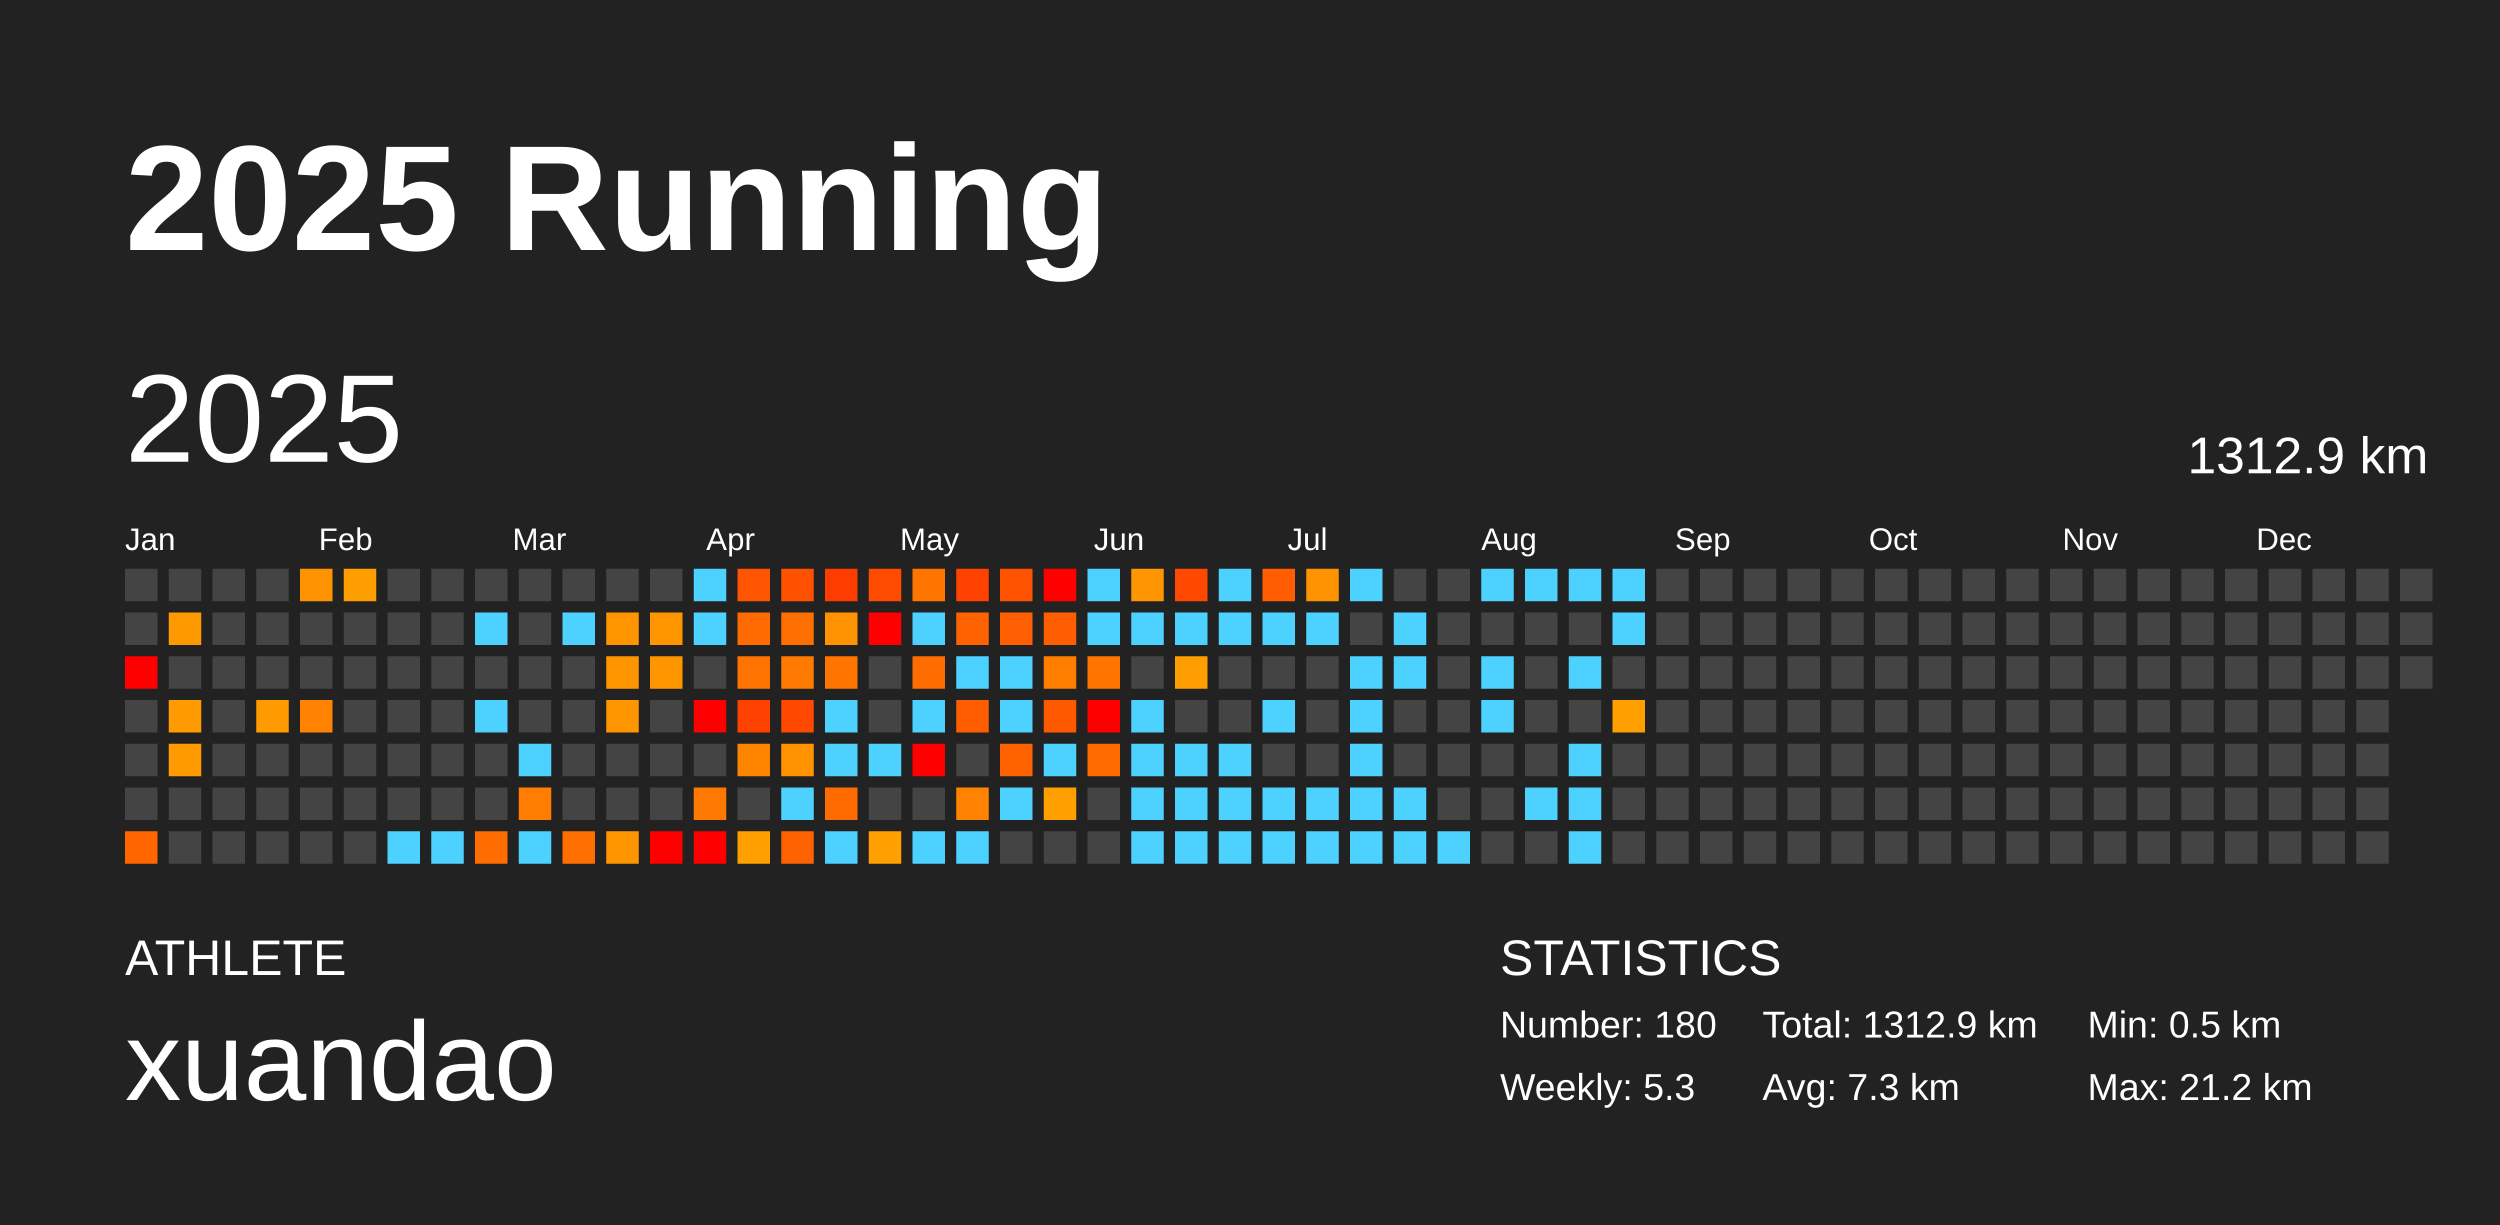
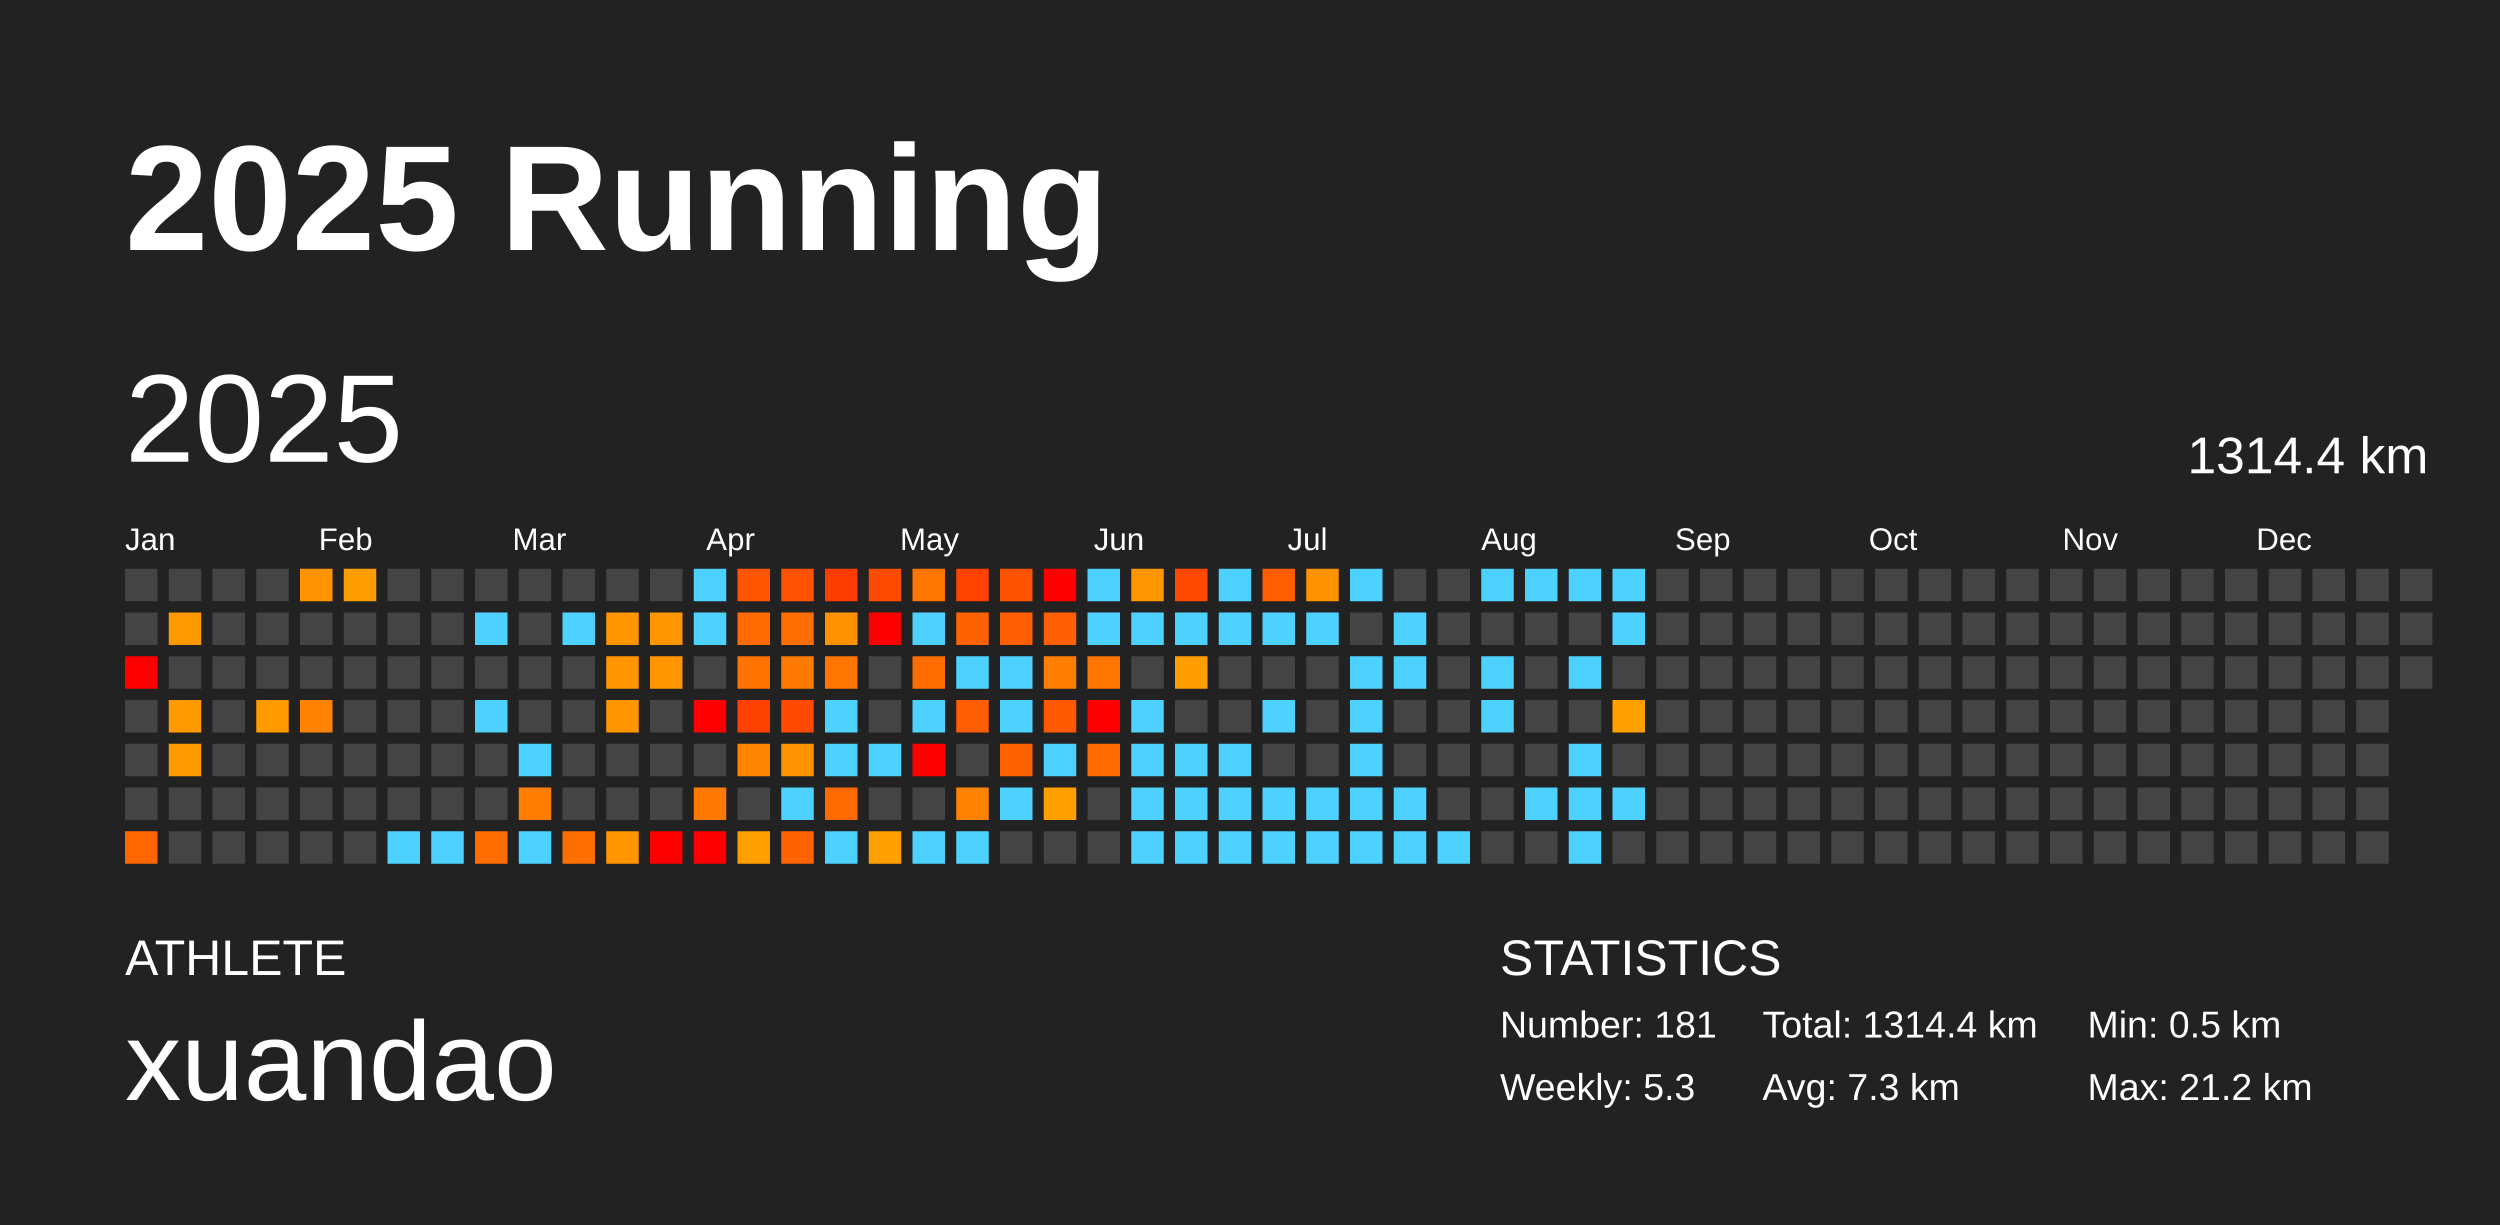
<svg xmlns="http://www.w3.org/2000/svg" baseProfile="full" height="98mm" version="1.1" viewBox="0,0,200,98" width="200mm">
  <defs />
  <rect fill="#222222" height="98" width="200" x="0" y="0" />
  <text fill="#FFFFFF" style="font-size:12px; font-family:Arial; font-weight:bold;" x="10" y="20">2025 Running</text>
  <text fill="#FFFFFF" style="font-size:4px; font-family:Arial" x="10" y="78">ATHLETE</text>
  <text fill="#FFFFFF" style="font-size:9px; font-family:Arial" x="10" y="88">xuandao</text>
  <text fill="#FFFFFF" style="font-size:4px; font-family:Arial" x="120" y="78">STATISTICS</text>
-   <text fill="#FFFFFF" style="font-size:3px; font-family:Arial" x="120" y="83">Number: 180</text>
+   <text fill="#FFFFFF" style="font-size:3px; font-family:Arial" x="120" y="83">Number: 181</text>
  <text fill="#FFFFFF" style="font-size:3px; font-family:Arial" x="120" y="88">Weekly: 5.3</text>
-   <text fill="#FFFFFF" style="font-size:3px; font-family:Arial" x="141" y="83">Total: 1312.9 km</text>
+   <text fill="#FFFFFF" style="font-size:3px; font-family:Arial" x="141" y="83">Total: 1314.4 km</text>
  <text fill="#FFFFFF" style="font-size:3px; font-family:Arial" x="141" y="88">Avg: 7.3 km</text>
  <text fill="#FFFFFF" style="font-size:3px; font-family:Arial" x="167" y="83">Min: 0.5 km</text>
  <text fill="#FFFFFF" style="font-size:3px; font-family:Arial" x="167" y="88">Max: 21.2 km</text>
  <text dominant-baseline="hanging" fill="#FFFFFF" style="font-size:10.0px; font-family:Arial;" x="10" y="30">2025</text>
-   <text dominant-baseline="hanging" fill="#FFFFFF" style="font-size:4.125px; font-family:Arial;" x="175" y="35">1312.9 km</text>
+   <text dominant-baseline="hanging" fill="#FFFFFF" style="font-size:4.125px; font-family:Arial;" x="175" y="35">1314.4 km</text>
  <text fill="#FFFFFF" style="font-size:2.5px; font-family:Arial" x="10.0" y="44">Jan</text>
  <text fill="#FFFFFF" style="font-size:2.5px; font-family:Arial" x="25.5" y="44">Feb</text>
  <text fill="#FFFFFF" style="font-size:2.5px; font-family:Arial" x="41.0" y="44">Mar</text>
  <text fill="#FFFFFF" style="font-size:2.5px; font-family:Arial" x="56.5" y="44">Apr</text>
  <text fill="#FFFFFF" style="font-size:2.5px; font-family:Arial" x="72.0" y="44">May</text>
  <text fill="#FFFFFF" style="font-size:2.5px; font-family:Arial" x="87.5" y="44">Jun</text>
  <text fill="#FFFFFF" style="font-size:2.5px; font-family:Arial" x="103.0" y="44">Jul</text>
  <text fill="#FFFFFF" style="font-size:2.5px; font-family:Arial" x="118.5" y="44">Aug</text>
  <text fill="#FFFFFF" style="font-size:2.5px; font-family:Arial" x="134.0" y="44">Sep</text>
  <text fill="#FFFFFF" style="font-size:2.5px; font-family:Arial" x="149.5" y="44">Oct</text>
  <text fill="#FFFFFF" style="font-size:2.5px; font-family:Arial" x="165.0" y="44">Nov</text>
  <text fill="#FFFFFF" style="font-size:2.5px; font-family:Arial" x="180.5" y="44">Dec</text>
  <rect fill="#444444" height="2.6" width="2.6" x="10.0" y="45.5" />
  <rect fill="#444444" height="2.6" width="2.6" x="10.0" y="49.0" />
  <rect fill="red" height="2.6" width="2.6" x="10.0" y="52.5" />
  <rect fill="#444444" height="2.6" width="2.6" x="10.0" y="56.0" />
  <rect fill="#444444" height="2.6" width="2.6" x="10.0" y="59.5" />
  <rect fill="#444444" height="2.6" width="2.6" x="10.0" y="63.0" />
  <rect fill="#ff6600" height="2.6" width="2.6" x="10.0" y="66.5" />
  <rect fill="#444444" height="2.6" width="2.6" x="13.5" y="45.5" />
  <rect fill="#ff9900" height="2.6" width="2.6" x="13.5" y="49.0" />
  <rect fill="#444444" height="2.6" width="2.6" x="13.5" y="52.5" />
  <rect fill="#ff9a00" height="2.6" width="2.6" x="13.5" y="56.0" />
  <rect fill="#ff9b00" height="2.6" width="2.6" x="13.5" y="59.5" />
  <rect fill="#444444" height="2.6" width="2.6" x="13.5" y="63.0" />
  <rect fill="#444444" height="2.6" width="2.6" x="13.5" y="66.5" />
  <rect fill="#444444" height="2.6" width="2.6" x="17.0" y="45.5" />
  <rect fill="#444444" height="2.6" width="2.6" x="17.0" y="49.0" />
  <rect fill="#444444" height="2.6" width="2.6" x="17.0" y="52.5" />
  <rect fill="#444444" height="2.6" width="2.6" x="17.0" y="56.0" />
  <rect fill="#444444" height="2.6" width="2.6" x="17.0" y="59.5" />
  <rect fill="#444444" height="2.6" width="2.6" x="17.0" y="63.0" />
  <rect fill="#444444" height="2.6" width="2.6" x="17.0" y="66.5" />
  <rect fill="#444444" height="2.6" width="2.6" x="20.5" y="45.5" />
  <rect fill="#444444" height="2.6" width="2.6" x="20.5" y="49.0" />
  <rect fill="#444444" height="2.6" width="2.6" x="20.5" y="52.5" />
  <rect fill="#ff9a00" height="2.6" width="2.6" x="20.5" y="56.0" />
  <rect fill="#444444" height="2.6" width="2.6" x="20.5" y="59.5" />
  <rect fill="#444444" height="2.6" width="2.6" x="20.5" y="63.0" />
  <rect fill="#444444" height="2.6" width="2.6" x="20.5" y="66.5" />
  <rect fill="#ff9400" height="2.6" width="2.6" x="24.0" y="45.5" />
  <rect fill="#444444" height="2.6" width="2.6" x="24.0" y="49.0" />
  <rect fill="#444444" height="2.6" width="2.6" x="24.0" y="52.5" />
  <rect fill="#ff8300" height="2.6" width="2.6" x="24.0" y="56.0" />
  <rect fill="#444444" height="2.6" width="2.6" x="24.0" y="59.5" />
  <rect fill="#444444" height="2.6" width="2.6" x="24.0" y="63.0" />
  <rect fill="#444444" height="2.6" width="2.6" x="24.0" y="66.5" />
  <rect fill="#ff9e00" height="2.6" width="2.6" x="27.5" y="45.5" />
  <rect fill="#444444" height="2.6" width="2.6" x="27.5" y="49.0" />
  <rect fill="#444444" height="2.6" width="2.6" x="27.5" y="52.5" />
  <rect fill="#444444" height="2.6" width="2.6" x="27.5" y="56.0" />
  <rect fill="#444444" height="2.6" width="2.6" x="27.5" y="59.5" />
  <rect fill="#444444" height="2.6" width="2.6" x="27.5" y="63.0" />
  <rect fill="#444444" height="2.6" width="2.6" x="27.5" y="66.5" />
  <rect fill="#444444" height="2.6" width="2.6" x="31.0" y="45.5" />
  <rect fill="#444444" height="2.6" width="2.6" x="31.0" y="49.0" />
  <rect fill="#444444" height="2.6" width="2.6" x="31.0" y="52.5" />
  <rect fill="#444444" height="2.6" width="2.6" x="31.0" y="56.0" />
  <rect fill="#444444" height="2.6" width="2.6" x="31.0" y="59.5" />
  <rect fill="#444444" height="2.6" width="2.6" x="31.0" y="63.0" />
  <rect fill="#4dd2ff" height="2.6" width="2.6" x="31.0" y="66.5" />
  <rect fill="#444444" height="2.6" width="2.6" x="34.5" y="45.5" />
  <rect fill="#444444" height="2.6" width="2.6" x="34.5" y="49.0" />
  <rect fill="#444444" height="2.6" width="2.6" x="34.5" y="52.5" />
  <rect fill="#444444" height="2.6" width="2.6" x="34.5" y="56.0" />
  <rect fill="#444444" height="2.6" width="2.6" x="34.5" y="59.5" />
  <rect fill="#444444" height="2.6" width="2.6" x="34.5" y="63.0" />
  <rect fill="#4dd2ff" height="2.6" width="2.6" x="34.5" y="66.5" />
  <rect fill="#444444" height="2.6" width="2.6" x="38.0" y="45.5" />
  <rect fill="#4dd2ff" height="2.6" width="2.6" x="38.0" y="49.0" />
  <rect fill="#444444" height="2.6" width="2.6" x="38.0" y="52.5" />
  <rect fill="#4dd2ff" height="2.6" width="2.6" x="38.0" y="56.0" />
  <rect fill="#444444" height="2.6" width="2.6" x="38.0" y="59.5" />
  <rect fill="#444444" height="2.6" width="2.6" x="38.0" y="63.0" />
  <rect fill="#ff6c00" height="2.6" width="2.6" x="38.0" y="66.5" />
  <rect fill="#444444" height="2.6" width="2.6" x="41.5" y="45.5" />
  <rect fill="#444444" height="2.6" width="2.6" x="41.5" y="49.0" />
  <rect fill="#444444" height="2.6" width="2.6" x="41.5" y="52.5" />
  <rect fill="#444444" height="2.6" width="2.6" x="41.5" y="56.0" />
  <rect fill="#4dd2ff" height="2.6" width="2.6" x="41.5" y="59.5" />
  <rect fill="#ff7d00" height="2.6" width="2.6" x="41.5" y="63.0" />
  <rect fill="#4dd2ff" height="2.6" width="2.6" x="41.5" y="66.5" />
  <rect fill="#444444" height="2.6" width="2.6" x="45.0" y="45.5" />
  <rect fill="#4dd2ff" height="2.6" width="2.6" x="45.0" y="49.0" />
  <rect fill="#444444" height="2.6" width="2.6" x="45.0" y="52.5" />
  <rect fill="#444444" height="2.6" width="2.6" x="45.0" y="56.0" />
  <rect fill="#444444" height="2.6" width="2.6" x="45.0" y="59.5" />
  <rect fill="#444444" height="2.6" width="2.6" x="45.0" y="63.0" />
  <rect fill="#ff6f00" height="2.6" width="2.6" x="45.0" y="66.5" />
  <rect fill="#444444" height="2.6" width="2.6" x="48.5" y="45.5" />
  <rect fill="#ff9600" height="2.6" width="2.6" x="48.5" y="49.0" />
  <rect fill="#ff9600" height="2.6" width="2.6" x="48.5" y="52.5" />
  <rect fill="#ff9600" height="2.6" width="2.6" x="48.5" y="56.0" />
  <rect fill="#444444" height="2.6" width="2.6" x="48.5" y="59.5" />
  <rect fill="#444444" height="2.6" width="2.6" x="48.5" y="63.0" />
  <rect fill="#ff9600" height="2.6" width="2.6" x="48.5" y="66.5" />
  <rect fill="#444444" height="2.6" width="2.6" x="52.0" y="45.5" />
  <rect fill="#ff9600" height="2.6" width="2.6" x="52.0" y="49.0" />
  <rect fill="#ff9600" height="2.6" width="2.6" x="52.0" y="52.5" />
  <rect fill="#444444" height="2.6" width="2.6" x="52.0" y="56.0" />
  <rect fill="#444444" height="2.6" width="2.6" x="52.0" y="59.5" />
  <rect fill="#444444" height="2.6" width="2.6" x="52.0" y="63.0" />
  <rect fill="red" height="2.6" width="2.6" x="52.0" y="66.5" />
  <rect fill="#4dd2ff" height="2.6" width="2.6" x="55.5" y="45.5" />
  <rect fill="#4dd2ff" height="2.6" width="2.6" x="55.5" y="49.0" />
  <rect fill="#444444" height="2.6" width="2.6" x="55.5" y="52.5" />
  <rect fill="red" height="2.6" width="2.6" x="55.5" y="56.0" />
  <rect fill="#444444" height="2.6" width="2.6" x="55.5" y="59.5" />
  <rect fill="#ff7900" height="2.6" width="2.6" x="55.5" y="63.0" />
  <rect fill="red" height="2.6" width="2.6" x="55.5" y="66.5" />
  <rect fill="#ff5400" height="2.6" width="2.6" x="59.0" y="45.5" />
  <rect fill="#ff6b00" height="2.6" width="2.6" x="59.0" y="49.0" />
  <rect fill="#ff7400" height="2.6" width="2.6" x="59.0" y="52.5" />
  <rect fill="#ff4100" height="2.6" width="2.6" x="59.0" y="56.0" />
  <rect fill="#ff8400" height="2.6" width="2.6" x="59.0" y="59.5" />
  <rect fill="#444444" height="2.6" width="2.6" x="59.0" y="63.0" />
  <rect fill="#ff9f00" height="2.6" width="2.6" x="59.0" y="66.5" />
  <rect fill="#ff5100" height="2.6" width="2.6" x="62.5" y="45.5" />
  <rect fill="#ff6f00" height="2.6" width="2.6" x="62.5" y="49.0" />
  <rect fill="#ff7a00" height="2.6" width="2.6" x="62.5" y="52.5" />
  <rect fill="#ff4800" height="2.6" width="2.6" x="62.5" y="56.0" />
  <rect fill="#ff9400" height="2.6" width="2.6" x="62.5" y="59.5" />
  <rect fill="#4dd2ff" height="2.6" width="2.6" x="62.5" y="63.0" />
  <rect fill="#ff6200" height="2.6" width="2.6" x="62.5" y="66.5" />
  <rect fill="#ff3c00" height="2.6" width="2.6" x="66.0" y="45.5" />
  <rect fill="#ff9200" height="2.6" width="2.6" x="66.0" y="49.0" />
  <rect fill="#ff7500" height="2.6" width="2.6" x="66.0" y="52.5" />
  <rect fill="#4dd2ff" height="2.6" width="2.6" x="66.0" y="56.0" />
  <rect fill="#4dd2ff" height="2.6" width="2.6" x="66.0" y="59.5" />
  <rect fill="#ff6b00" height="2.6" width="2.6" x="66.0" y="63.0" />
  <rect fill="#4dd2ff" height="2.6" width="2.6" x="66.0" y="66.5" />
  <rect fill="#ff4b00" height="2.6" width="2.6" x="69.5" y="45.5" />
  <rect fill="red" height="2.6" width="2.6" x="69.5" y="49.0" />
  <rect fill="#444444" height="2.6" width="2.6" x="69.5" y="52.5" />
  <rect fill="#444444" height="2.6" width="2.6" x="69.5" y="56.0" />
  <rect fill="#4dd2ff" height="2.6" width="2.6" x="69.5" y="59.5" />
  <rect fill="#444444" height="2.6" width="2.6" x="69.5" y="63.0" />
  <rect fill="#ff9f00" height="2.6" width="2.6" x="69.5" y="66.5" />
  <rect fill="#ff7500" height="2.6" width="2.6" x="73.0" y="45.5" />
  <rect fill="#4dd2ff" height="2.6" width="2.6" x="73.0" y="49.0" />
  <rect fill="#ff6c00" height="2.6" width="2.6" x="73.0" y="52.5" />
  <rect fill="#4dd2ff" height="2.6" width="2.6" x="73.0" y="56.0" />
  <rect fill="red" height="2.6" width="2.6" x="73.0" y="59.5" />
  <rect fill="#444444" height="2.6" width="2.6" x="73.0" y="63.0" />
  <rect fill="#4dd2ff" height="2.6" width="2.6" x="73.0" y="66.5" />
  <rect fill="#ff4200" height="2.6" width="2.6" x="76.5" y="45.5" />
  <rect fill="#ff6200" height="2.6" width="2.6" x="76.5" y="49.0" />
  <rect fill="#4dd2ff" height="2.6" width="2.6" x="76.5" y="52.5" />
  <rect fill="#ff5d00" height="2.6" width="2.6" x="76.5" y="56.0" />
  <rect fill="#444444" height="2.6" width="2.6" x="76.5" y="59.5" />
  <rect fill="#ff8300" height="2.6" width="2.6" x="76.5" y="63.0" />
  <rect fill="#4dd2ff" height="2.6" width="2.6" x="76.5" y="66.5" />
  <rect fill="#ff5300" height="2.6" width="2.6" x="80.0" y="45.5" />
  <rect fill="#ff5f00" height="2.6" width="2.6" x="80.0" y="49.0" />
  <rect fill="#4dd2ff" height="2.6" width="2.6" x="80.0" y="52.5" />
  <rect fill="#4dd2ff" height="2.6" width="2.6" x="80.0" y="56.0" />
  <rect fill="#ff6300" height="2.6" width="2.6" x="80.0" y="59.5" />
  <rect fill="#4dd2ff" height="2.6" width="2.6" x="80.0" y="63.0" />
  <rect fill="#444444" height="2.6" width="2.6" x="80.0" y="66.5" />
  <rect fill="red" height="2.6" width="2.6" x="83.5" y="45.5" />
  <rect fill="#ff5e00" height="2.6" width="2.6" x="83.5" y="49.0" />
  <rect fill="#ff7e00" height="2.6" width="2.6" x="83.5" y="52.5" />
  <rect fill="#ff5900" height="2.6" width="2.6" x="83.5" y="56.0" />
  <rect fill="#4dd2ff" height="2.6" width="2.6" x="83.5" y="59.5" />
  <rect fill="#ff9f00" height="2.6" width="2.6" x="83.5" y="63.0" />
  <rect fill="#444444" height="2.6" width="2.6" x="83.5" y="66.5" />
  <rect fill="#4dd2ff" height="2.6" width="2.6" x="87.0" y="45.5" />
  <rect fill="#4dd2ff" height="2.6" width="2.6" x="87.0" y="49.0" />
  <rect fill="#ff7500" height="2.6" width="2.6" x="87.0" y="52.5" />
  <rect fill="red" height="2.6" width="2.6" x="87.0" y="56.0" />
  <rect fill="#ff6b00" height="2.6" width="2.6" x="87.0" y="59.5" />
  <rect fill="#444444" height="2.6" width="2.6" x="87.0" y="63.0" />
  <rect fill="#444444" height="2.6" width="2.6" x="87.0" y="66.5" />
  <rect fill="#ff9500" height="2.6" width="2.6" x="90.5" y="45.5" />
  <rect fill="#4dd2ff" height="2.6" width="2.6" x="90.5" y="49.0" />
  <rect fill="#444444" height="2.6" width="2.6" x="90.5" y="52.5" />
  <rect fill="#4dd2ff" height="2.6" width="2.6" x="90.5" y="56.0" />
  <rect fill="#4dd2ff" height="2.6" width="2.6" x="90.5" y="59.5" />
  <rect fill="#4dd2ff" height="2.6" width="2.6" x="90.5" y="63.0" />
  <rect fill="#4dd2ff" height="2.6" width="2.6" x="90.5" y="66.5" />
  <rect fill="#ff4800" height="2.6" width="2.6" x="94.0" y="45.5" />
  <rect fill="#4dd2ff" height="2.6" width="2.6" x="94.0" y="49.0" />
  <rect fill="#ff9e00" height="2.6" width="2.6" x="94.0" y="52.5" />
  <rect fill="#444444" height="2.6" width="2.6" x="94.0" y="56.0" />
  <rect fill="#4dd2ff" height="2.6" width="2.6" x="94.0" y="59.5" />
  <rect fill="#4dd2ff" height="2.6" width="2.6" x="94.0" y="63.0" />
  <rect fill="#4dd2ff" height="2.6" width="2.6" x="94.0" y="66.5" />
  <rect fill="#4dd2ff" height="2.6" width="2.6" x="97.5" y="45.5" />
  <rect fill="#4dd2ff" height="2.6" width="2.6" x="97.5" y="49.0" />
  <rect fill="#444444" height="2.6" width="2.6" x="97.5" y="52.5" />
  <rect fill="#444444" height="2.6" width="2.6" x="97.5" y="56.0" />
  <rect fill="#4dd2ff" height="2.6" width="2.6" x="97.5" y="59.5" />
  <rect fill="#4dd2ff" height="2.6" width="2.6" x="97.5" y="63.0" />
  <rect fill="#4dd2ff" height="2.6" width="2.6" x="97.5" y="66.5" />
  <rect fill="#ff5d00" height="2.6" width="2.6" x="101.0" y="45.5" />
  <rect fill="#4dd2ff" height="2.6" width="2.6" x="101.0" y="49.0" />
  <rect fill="#444444" height="2.6" width="2.6" x="101.0" y="52.5" />
  <rect fill="#4dd2ff" height="2.6" width="2.6" x="101.0" y="56.0" />
  <rect fill="#444444" height="2.6" width="2.6" x="101.0" y="59.5" />
  <rect fill="#4dd2ff" height="2.6" width="2.6" x="101.0" y="63.0" />
  <rect fill="#4dd2ff" height="2.6" width="2.6" x="101.0" y="66.5" />
  <rect fill="#ff9200" height="2.6" width="2.6" x="104.5" y="45.5" />
  <rect fill="#4dd2ff" height="2.6" width="2.6" x="104.5" y="49.0" />
  <rect fill="#444444" height="2.6" width="2.6" x="104.5" y="52.5" />
  <rect fill="#444444" height="2.6" width="2.6" x="104.5" y="56.0" />
  <rect fill="#444444" height="2.6" width="2.6" x="104.5" y="59.5" />
  <rect fill="#4dd2ff" height="2.6" width="2.6" x="104.5" y="63.0" />
  <rect fill="#4dd2ff" height="2.6" width="2.6" x="104.5" y="66.5" />
  <rect fill="#4dd2ff" height="2.6" width="2.6" x="108.0" y="45.5" />
  <rect fill="#444444" height="2.6" width="2.6" x="108.0" y="49.0" />
  <rect fill="#4dd2ff" height="2.6" width="2.6" x="108.0" y="52.5" />
  <rect fill="#4dd2ff" height="2.6" width="2.6" x="108.0" y="56.0" />
  <rect fill="#4dd2ff" height="2.6" width="2.6" x="108.0" y="59.5" />
  <rect fill="#4dd2ff" height="2.6" width="2.6" x="108.0" y="63.0" />
  <rect fill="#4dd2ff" height="2.6" width="2.6" x="108.0" y="66.5" />
  <rect fill="#444444" height="2.6" width="2.6" x="111.5" y="45.5" />
  <rect fill="#4dd2ff" height="2.6" width="2.6" x="111.5" y="49.0" />
  <rect fill="#4dd2ff" height="2.6" width="2.6" x="111.5" y="52.5" />
  <rect fill="#444444" height="2.6" width="2.6" x="111.5" y="56.0" />
  <rect fill="#444444" height="2.6" width="2.6" x="111.5" y="59.5" />
  <rect fill="#4dd2ff" height="2.6" width="2.6" x="111.5" y="63.0" />
  <rect fill="#4dd2ff" height="2.6" width="2.6" x="111.5" y="66.5" />
  <rect fill="#444444" height="2.6" width="2.6" x="115.0" y="45.5" />
  <rect fill="#444444" height="2.6" width="2.6" x="115.0" y="49.0" />
  <rect fill="#444444" height="2.6" width="2.6" x="115.0" y="52.5" />
  <rect fill="#444444" height="2.6" width="2.6" x="115.0" y="56.0" />
  <rect fill="#444444" height="2.6" width="2.6" x="115.0" y="59.5" />
  <rect fill="#444444" height="2.6" width="2.6" x="115.0" y="63.0" />
  <rect fill="#4dd2ff" height="2.6" width="2.6" x="115.0" y="66.5" />
  <rect fill="#4dd2ff" height="2.6" width="2.6" x="118.5" y="45.5" />
  <rect fill="#444444" height="2.6" width="2.6" x="118.5" y="49.0" />
  <rect fill="#4dd2ff" height="2.6" width="2.6" x="118.5" y="52.5" />
  <rect fill="#4dd2ff" height="2.6" width="2.6" x="118.5" y="56.0" />
  <rect fill="#444444" height="2.6" width="2.6" x="118.5" y="59.5" />
  <rect fill="#444444" height="2.6" width="2.6" x="118.5" y="63.0" />
  <rect fill="#444444" height="2.6" width="2.6" x="118.5" y="66.5" />
  <rect fill="#4dd2ff" height="2.6" width="2.6" x="122.0" y="45.5" />
  <rect fill="#444444" height="2.6" width="2.6" x="122.0" y="49.0" />
  <rect fill="#444444" height="2.6" width="2.6" x="122.0" y="52.5" />
  <rect fill="#444444" height="2.6" width="2.6" x="122.0" y="56.0" />
  <rect fill="#444444" height="2.6" width="2.6" x="122.0" y="59.5" />
  <rect fill="#4dd2ff" height="2.6" width="2.6" x="122.0" y="63.0" />
  <rect fill="#444444" height="2.6" width="2.6" x="122.0" y="66.5" />
  <rect fill="#4dd2ff" height="2.6" width="2.6" x="125.5" y="45.5" />
  <rect fill="#444444" height="2.6" width="2.6" x="125.5" y="49.0" />
  <rect fill="#4dd2ff" height="2.6" width="2.6" x="125.5" y="52.5" />
  <rect fill="#444444" height="2.6" width="2.6" x="125.5" y="56.0" />
  <rect fill="#4dd2ff" height="2.6" width="2.6" x="125.5" y="59.5" />
  <rect fill="#4dd2ff" height="2.6" width="2.6" x="125.5" y="63.0" />
  <rect fill="#4dd2ff" height="2.6" width="2.6" x="125.5" y="66.5" />
  <rect fill="#4dd2ff" height="2.6" width="2.6" x="129.0" y="45.5" />
  <rect fill="#4dd2ff" height="2.6" width="2.6" x="129.0" y="49.0" />
  <rect fill="#444444" height="2.6" width="2.6" x="129.0" y="52.5" />
  <rect fill="#ff9f00" height="2.6" width="2.6" x="129.0" y="56.0" />
  <rect fill="#444444" height="2.6" width="2.6" x="129.0" y="59.5" />
-   <rect fill="#444444" height="2.6" width="2.6" x="129.0" y="63.0" />
+   <rect fill="#4dd2ff" height="2.6" width="2.6" x="129.0" y="63.0" />
  <rect fill="#444444" height="2.6" width="2.6" x="129.0" y="66.5" />
  <rect fill="#444444" height="2.6" width="2.6" x="132.5" y="45.5" />
  <rect fill="#444444" height="2.6" width="2.6" x="132.5" y="49.0" />
  <rect fill="#444444" height="2.6" width="2.6" x="132.5" y="52.5" />
  <rect fill="#444444" height="2.6" width="2.6" x="132.5" y="56.0" />
  <rect fill="#444444" height="2.6" width="2.6" x="132.5" y="59.5" />
  <rect fill="#444444" height="2.6" width="2.6" x="132.5" y="63.0" />
  <rect fill="#444444" height="2.6" width="2.6" x="132.5" y="66.5" />
  <rect fill="#444444" height="2.6" width="2.6" x="136.0" y="45.5" />
  <rect fill="#444444" height="2.6" width="2.6" x="136.0" y="49.0" />
  <rect fill="#444444" height="2.6" width="2.6" x="136.0" y="52.5" />
  <rect fill="#444444" height="2.6" width="2.6" x="136.0" y="56.0" />
  <rect fill="#444444" height="2.6" width="2.6" x="136.0" y="59.5" />
  <rect fill="#444444" height="2.6" width="2.6" x="136.0" y="63.0" />
  <rect fill="#444444" height="2.6" width="2.6" x="136.0" y="66.5" />
  <rect fill="#444444" height="2.6" width="2.6" x="139.5" y="45.5" />
  <rect fill="#444444" height="2.6" width="2.6" x="139.5" y="49.0" />
  <rect fill="#444444" height="2.6" width="2.6" x="139.5" y="52.5" />
  <rect fill="#444444" height="2.6" width="2.6" x="139.5" y="56.0" />
  <rect fill="#444444" height="2.6" width="2.6" x="139.5" y="59.5" />
  <rect fill="#444444" height="2.6" width="2.6" x="139.5" y="63.0" />
  <rect fill="#444444" height="2.6" width="2.6" x="139.5" y="66.5" />
  <rect fill="#444444" height="2.6" width="2.6" x="143.0" y="45.5" />
  <rect fill="#444444" height="2.6" width="2.6" x="143.0" y="49.0" />
  <rect fill="#444444" height="2.6" width="2.6" x="143.0" y="52.5" />
  <rect fill="#444444" height="2.6" width="2.6" x="143.0" y="56.0" />
  <rect fill="#444444" height="2.6" width="2.6" x="143.0" y="59.5" />
  <rect fill="#444444" height="2.6" width="2.6" x="143.0" y="63.0" />
  <rect fill="#444444" height="2.6" width="2.6" x="143.0" y="66.5" />
  <rect fill="#444444" height="2.6" width="2.6" x="146.5" y="45.5" />
  <rect fill="#444444" height="2.6" width="2.6" x="146.5" y="49.0" />
  <rect fill="#444444" height="2.6" width="2.6" x="146.5" y="52.5" />
  <rect fill="#444444" height="2.6" width="2.6" x="146.5" y="56.0" />
  <rect fill="#444444" height="2.6" width="2.6" x="146.5" y="59.5" />
  <rect fill="#444444" height="2.6" width="2.6" x="146.5" y="63.0" />
  <rect fill="#444444" height="2.6" width="2.6" x="146.5" y="66.5" />
  <rect fill="#444444" height="2.6" width="2.6" x="150.0" y="45.5" />
  <rect fill="#444444" height="2.6" width="2.6" x="150.0" y="49.0" />
  <rect fill="#444444" height="2.6" width="2.6" x="150.0" y="52.5" />
  <rect fill="#444444" height="2.6" width="2.6" x="150.0" y="56.0" />
  <rect fill="#444444" height="2.6" width="2.6" x="150.0" y="59.5" />
  <rect fill="#444444" height="2.6" width="2.6" x="150.0" y="63.0" />
  <rect fill="#444444" height="2.6" width="2.6" x="150.0" y="66.5" />
  <rect fill="#444444" height="2.6" width="2.6" x="153.5" y="45.5" />
  <rect fill="#444444" height="2.6" width="2.6" x="153.5" y="49.0" />
  <rect fill="#444444" height="2.6" width="2.6" x="153.5" y="52.5" />
  <rect fill="#444444" height="2.6" width="2.6" x="153.5" y="56.0" />
  <rect fill="#444444" height="2.6" width="2.6" x="153.5" y="59.5" />
  <rect fill="#444444" height="2.6" width="2.6" x="153.5" y="63.0" />
  <rect fill="#444444" height="2.6" width="2.6" x="153.5" y="66.5" />
  <rect fill="#444444" height="2.6" width="2.6" x="157.0" y="45.5" />
  <rect fill="#444444" height="2.6" width="2.6" x="157.0" y="49.0" />
  <rect fill="#444444" height="2.6" width="2.6" x="157.0" y="52.5" />
  <rect fill="#444444" height="2.6" width="2.6" x="157.0" y="56.0" />
  <rect fill="#444444" height="2.6" width="2.6" x="157.0" y="59.5" />
  <rect fill="#444444" height="2.6" width="2.6" x="157.0" y="63.0" />
  <rect fill="#444444" height="2.6" width="2.6" x="157.0" y="66.5" />
  <rect fill="#444444" height="2.6" width="2.6" x="160.5" y="45.5" />
  <rect fill="#444444" height="2.6" width="2.6" x="160.5" y="49.0" />
  <rect fill="#444444" height="2.6" width="2.6" x="160.5" y="52.5" />
  <rect fill="#444444" height="2.6" width="2.6" x="160.5" y="56.0" />
  <rect fill="#444444" height="2.6" width="2.6" x="160.5" y="59.5" />
  <rect fill="#444444" height="2.6" width="2.6" x="160.5" y="63.0" />
  <rect fill="#444444" height="2.6" width="2.6" x="160.5" y="66.5" />
  <rect fill="#444444" height="2.6" width="2.6" x="164.0" y="45.5" />
  <rect fill="#444444" height="2.6" width="2.6" x="164.0" y="49.0" />
  <rect fill="#444444" height="2.6" width="2.6" x="164.0" y="52.5" />
  <rect fill="#444444" height="2.6" width="2.6" x="164.0" y="56.0" />
  <rect fill="#444444" height="2.6" width="2.6" x="164.0" y="59.5" />
  <rect fill="#444444" height="2.6" width="2.6" x="164.0" y="63.0" />
  <rect fill="#444444" height="2.6" width="2.6" x="164.0" y="66.5" />
  <rect fill="#444444" height="2.6" width="2.6" x="167.5" y="45.5" />
  <rect fill="#444444" height="2.6" width="2.6" x="167.5" y="49.0" />
  <rect fill="#444444" height="2.6" width="2.6" x="167.5" y="52.5" />
  <rect fill="#444444" height="2.6" width="2.6" x="167.5" y="56.0" />
  <rect fill="#444444" height="2.6" width="2.6" x="167.5" y="59.5" />
  <rect fill="#444444" height="2.6" width="2.6" x="167.5" y="63.0" />
  <rect fill="#444444" height="2.6" width="2.6" x="167.5" y="66.5" />
  <rect fill="#444444" height="2.6" width="2.6" x="171.0" y="45.5" />
  <rect fill="#444444" height="2.6" width="2.6" x="171.0" y="49.0" />
  <rect fill="#444444" height="2.6" width="2.6" x="171.0" y="52.5" />
  <rect fill="#444444" height="2.6" width="2.6" x="171.0" y="56.0" />
  <rect fill="#444444" height="2.6" width="2.6" x="171.0" y="59.5" />
  <rect fill="#444444" height="2.6" width="2.6" x="171.0" y="63.0" />
  <rect fill="#444444" height="2.6" width="2.6" x="171.0" y="66.5" />
  <rect fill="#444444" height="2.6" width="2.6" x="174.5" y="45.5" />
  <rect fill="#444444" height="2.6" width="2.6" x="174.5" y="49.0" />
  <rect fill="#444444" height="2.6" width="2.6" x="174.5" y="52.5" />
  <rect fill="#444444" height="2.6" width="2.6" x="174.5" y="56.0" />
  <rect fill="#444444" height="2.6" width="2.6" x="174.5" y="59.5" />
  <rect fill="#444444" height="2.6" width="2.6" x="174.5" y="63.0" />
  <rect fill="#444444" height="2.6" width="2.6" x="174.5" y="66.5" />
  <rect fill="#444444" height="2.6" width="2.6" x="178.0" y="45.5" />
  <rect fill="#444444" height="2.6" width="2.6" x="178.0" y="49.0" />
  <rect fill="#444444" height="2.6" width="2.6" x="178.0" y="52.5" />
  <rect fill="#444444" height="2.6" width="2.6" x="178.0" y="56.0" />
  <rect fill="#444444" height="2.6" width="2.6" x="178.0" y="59.5" />
  <rect fill="#444444" height="2.6" width="2.6" x="178.0" y="63.0" />
  <rect fill="#444444" height="2.6" width="2.6" x="178.0" y="66.5" />
  <rect fill="#444444" height="2.6" width="2.6" x="181.5" y="45.5" />
  <rect fill="#444444" height="2.6" width="2.6" x="181.5" y="49.0" />
  <rect fill="#444444" height="2.6" width="2.6" x="181.5" y="52.5" />
  <rect fill="#444444" height="2.6" width="2.6" x="181.5" y="56.0" />
  <rect fill="#444444" height="2.6" width="2.6" x="181.5" y="59.5" />
  <rect fill="#444444" height="2.6" width="2.6" x="181.5" y="63.0" />
  <rect fill="#444444" height="2.6" width="2.6" x="181.5" y="66.5" />
  <rect fill="#444444" height="2.6" width="2.6" x="185.0" y="45.5" />
  <rect fill="#444444" height="2.6" width="2.6" x="185.0" y="49.0" />
  <rect fill="#444444" height="2.6" width="2.6" x="185.0" y="52.5" />
  <rect fill="#444444" height="2.6" width="2.6" x="185.0" y="56.0" />
  <rect fill="#444444" height="2.6" width="2.6" x="185.0" y="59.5" />
  <rect fill="#444444" height="2.6" width="2.6" x="185.0" y="63.0" />
  <rect fill="#444444" height="2.6" width="2.6" x="185.0" y="66.5" />
  <rect fill="#444444" height="2.6" width="2.6" x="188.5" y="45.5" />
  <rect fill="#444444" height="2.6" width="2.6" x="188.5" y="49.0" />
  <rect fill="#444444" height="2.6" width="2.6" x="188.5" y="52.5" />
  <rect fill="#444444" height="2.6" width="2.6" x="188.5" y="56.0" />
  <rect fill="#444444" height="2.6" width="2.6" x="188.5" y="59.5" />
  <rect fill="#444444" height="2.6" width="2.6" x="188.5" y="63.0" />
  <rect fill="#444444" height="2.6" width="2.6" x="188.5" y="66.5" />
  <rect fill="#444444" height="2.6" width="2.6" x="192.0" y="45.5" />
  <rect fill="#444444" height="2.6" width="2.6" x="192.0" y="49.0" />
  <rect fill="#444444" height="2.6" width="2.6" x="192.0" y="52.5" />
</svg>
